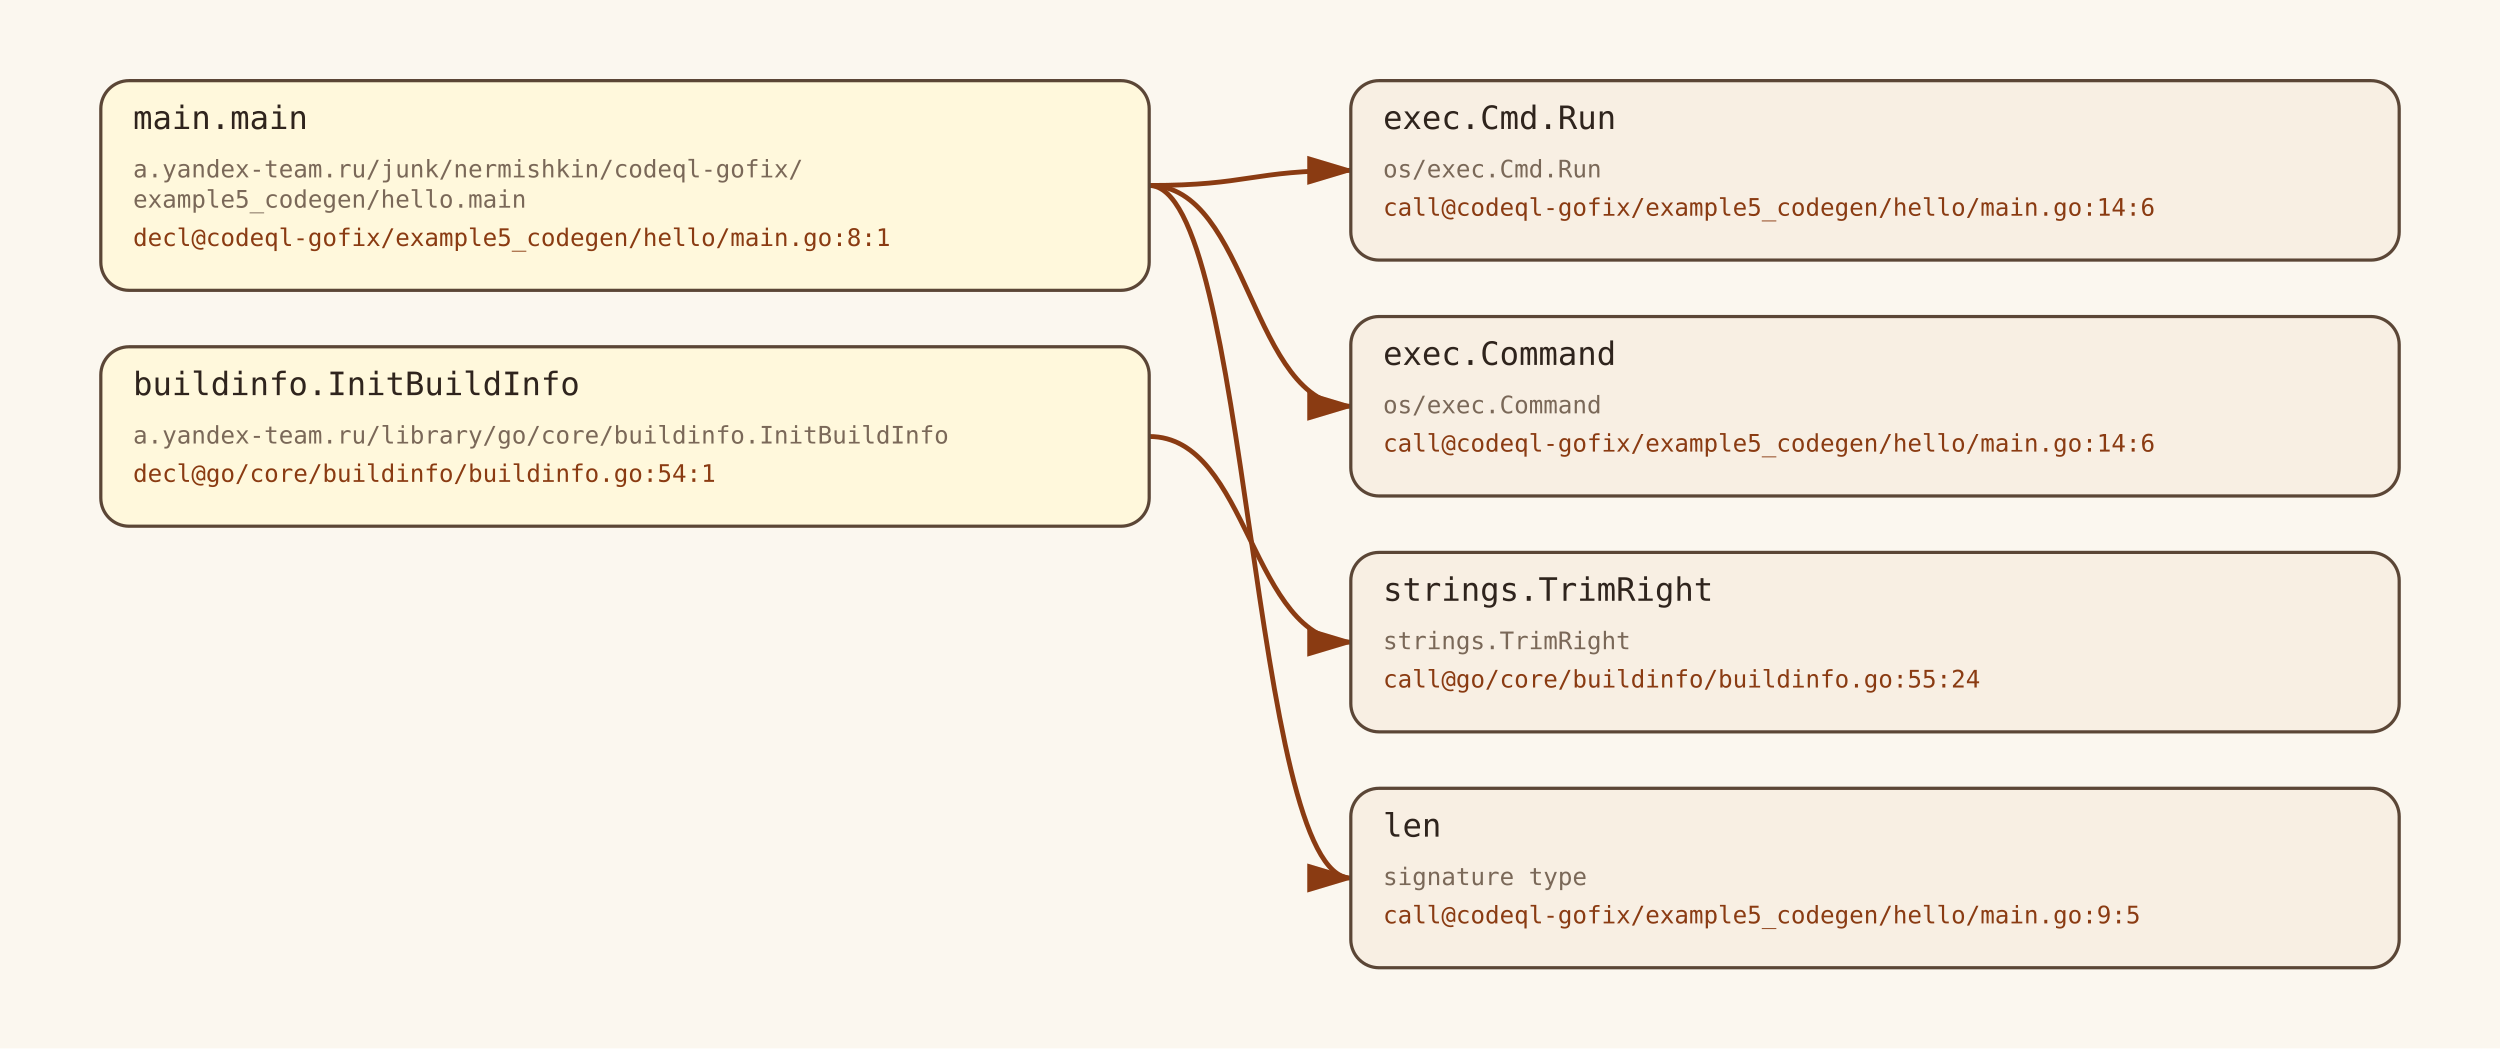
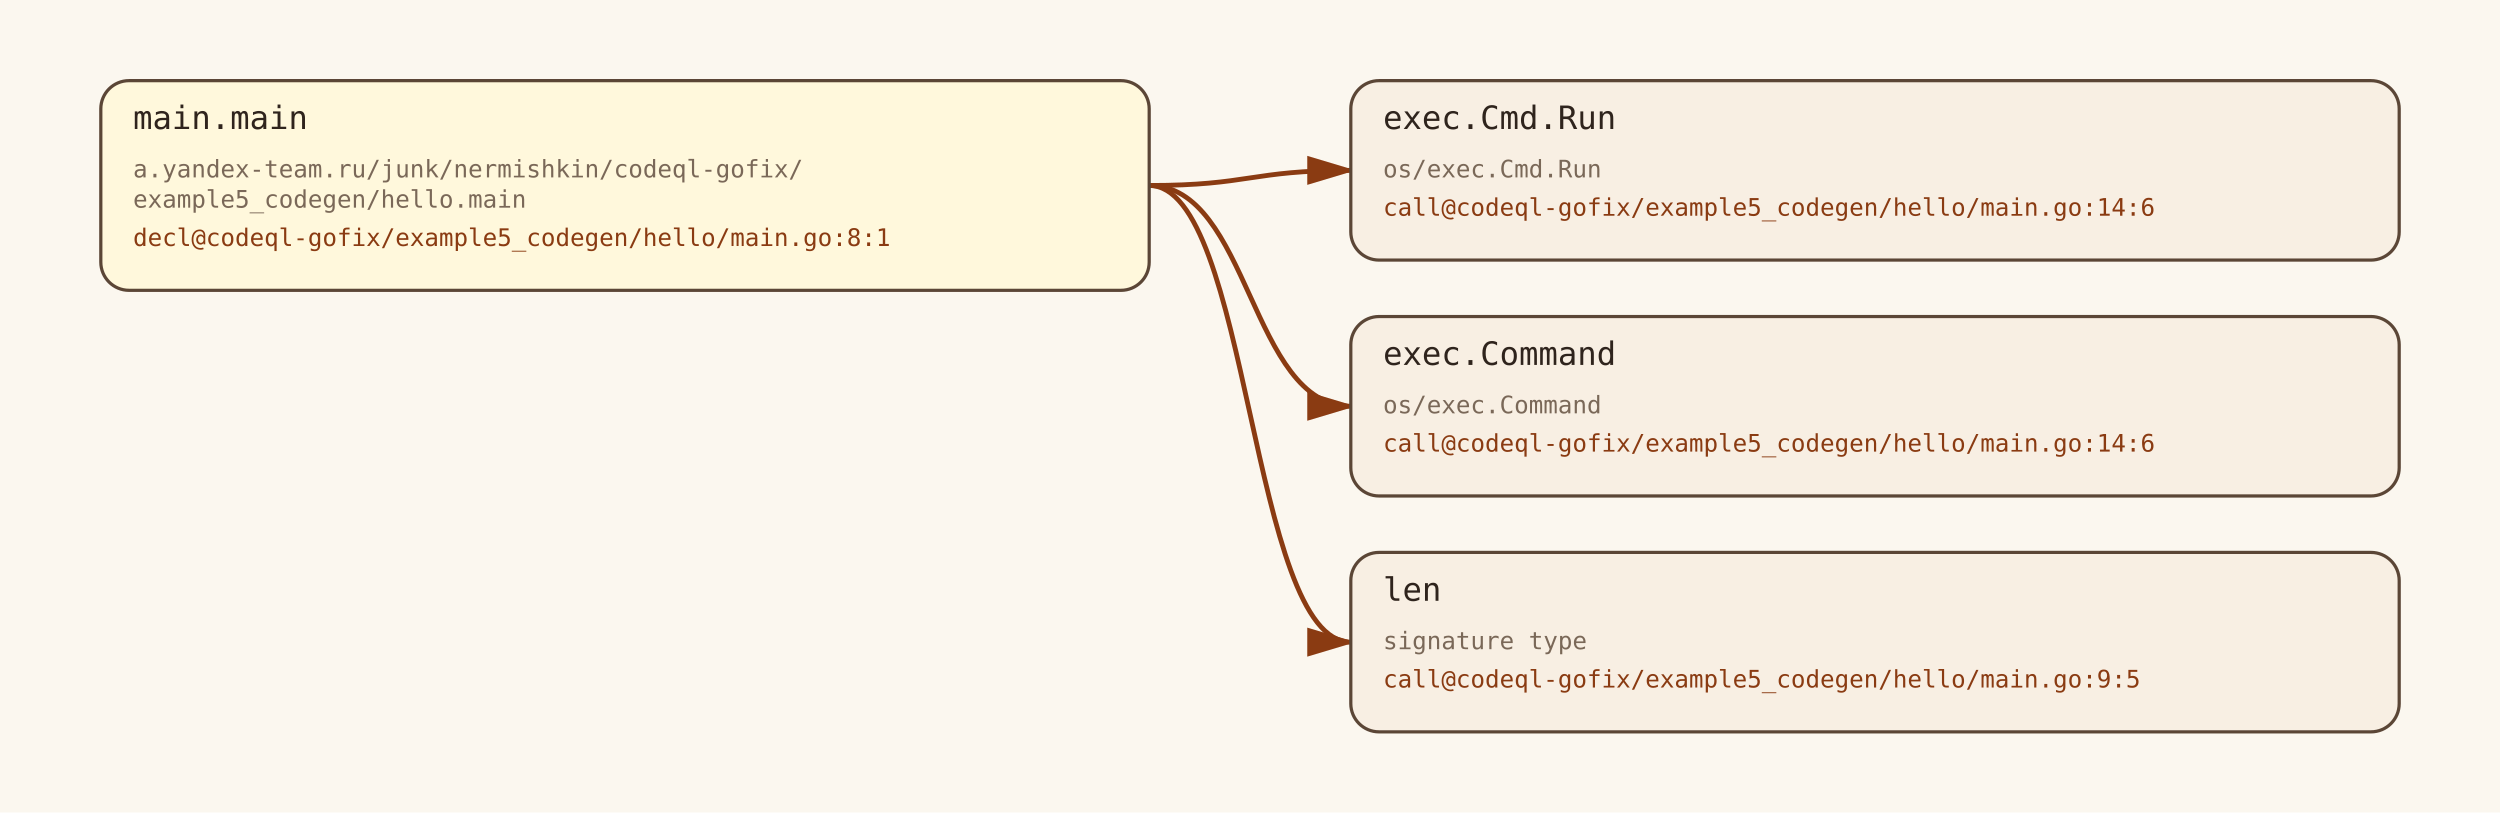
- <svg xmlns="http://www.w3.org/2000/svg" width="1240" height="520" viewBox="0 0 1240 520">
+ <svg xmlns="http://www.w3.org/2000/svg" width="1240" height="403" viewBox="0 0 1240 403">
  <defs>
    <marker id="arrow" markerWidth="10" markerHeight="10" refX="9" refY="3" orient="auto" markerUnits="strokeWidth">
      <path d="M0,0 L10,3 L0,6 z" fill="#8a3b12" />
    </marker>
  </defs>
  <rect width="100%" height="100%" fill="#fbf7ef" />
-   <path d="M 570 92.0 C 620.0 92.0, 620.0 435.5, 670 435.5" fill="none" stroke="#8a3b12" stroke-width="2.4" marker-end="url(#arrow)" />
+   <path d="M 570 92.0 C 620.0 92.0, 620.0 318.5, 670 318.5" fill="none" stroke="#8a3b12" stroke-width="2.4" marker-end="url(#arrow)" />
  <path d="M 570 92.0 C 620.0 92.0, 620.0 201.5, 670 201.5" fill="none" stroke="#8a3b12" stroke-width="2.4" marker-end="url(#arrow)" />
  <path d="M 570 92.0 C 620.0 92.0, 620.0 84.5, 670 84.5" fill="none" stroke="#8a3b12" stroke-width="2.4" marker-end="url(#arrow)" />
-   <path d="M 570 216.5 C 620.0 216.5, 620.0 318.5, 670 318.5" fill="none" stroke="#8a3b12" stroke-width="2.4" marker-end="url(#arrow)" />
  <rect x="50" y="40" rx="14" ry="14" width="520" height="104" fill="#fff8dc" stroke="#5b4636" stroke-width="1.6" />
  <text x="66" y="64" font-family="monospace" font-size="16" fill="#2f241d">main.main</text>
  <text x="66" y="88" font-family="monospace" font-size="12" fill="#7a6858">a.yandex-team.ru/junk/nermishkin/codeql-gofix/</text>
  <text x="66" y="103" font-family="monospace" font-size="12" fill="#7a6858">example5_codegen/hello.main</text>
  <text x="66" y="122" font-family="monospace" font-size="12" fill="#8a3b12">decl@codeql-gofix/example5_codegen/hello/main.go:8:1</text>
  <rect x="670" y="157" rx="14" ry="14" width="520" height="89" fill="#f8efe3" stroke="#5b4636" stroke-width="1.6" />
  <text x="686" y="181" font-family="monospace" font-size="16" fill="#2f241d">exec.Command</text>
  <text x="686" y="205" font-family="monospace" font-size="12" fill="#7a6858">os/exec.Command</text>
  <text x="686" y="224" font-family="monospace" font-size="12" fill="#8a3b12">call@codeql-gofix/example5_codegen/hello/main.go:14:6</text>
  <rect x="670" y="40" rx="14" ry="14" width="520" height="89" fill="#f8efe3" stroke="#5b4636" stroke-width="1.6" />
  <text x="686" y="64" font-family="monospace" font-size="16" fill="#2f241d">exec.Cmd.Run</text>
  <text x="686" y="88" font-family="monospace" font-size="12" fill="#7a6858">os/exec.Cmd.Run</text>
  <text x="686" y="107" font-family="monospace" font-size="12" fill="#8a3b12">call@codeql-gofix/example5_codegen/hello/main.go:14:6</text>
-   <rect x="50" y="172" rx="14" ry="14" width="520" height="89" fill="#fff8dc" stroke="#5b4636" stroke-width="1.6" />
-   <text x="66" y="196" font-family="monospace" font-size="16" fill="#2f241d">buildinfo.InitBuildInfo</text>
-   <text x="66" y="220" font-family="monospace" font-size="12" fill="#7a6858">a.yandex-team.ru/library/go/core/buildinfo.InitBuildInfo</text>
-   <text x="66" y="239" font-family="monospace" font-size="12" fill="#8a3b12">decl@go/core/buildinfo/buildinfo.go:54:1</text>
  <rect x="670" y="274" rx="14" ry="14" width="520" height="89" fill="#f8efe3" stroke="#5b4636" stroke-width="1.6" />
-   <text x="686" y="298" font-family="monospace" font-size="16" fill="#2f241d">strings.TrimRight</text>
-   <text x="686" y="322" font-family="monospace" font-size="12" fill="#7a6858">strings.TrimRight</text>
-   <text x="686" y="341" font-family="monospace" font-size="12" fill="#8a3b12">call@go/core/buildinfo/buildinfo.go:55:24</text>
-   <rect x="670" y="391" rx="14" ry="14" width="520" height="89" fill="#f8efe3" stroke="#5b4636" stroke-width="1.6" />
-   <text x="686" y="415" font-family="monospace" font-size="16" fill="#2f241d">len</text>
-   <text x="686" y="439" font-family="monospace" font-size="12" fill="#7a6858">signature type</text>
-   <text x="686" y="458" font-family="monospace" font-size="12" fill="#8a3b12">call@codeql-gofix/example5_codegen/hello/main.go:9:5</text>
+   <text x="686" y="298" font-family="monospace" font-size="16" fill="#2f241d">len</text>
+   <text x="686" y="322" font-family="monospace" font-size="12" fill="#7a6858">signature type</text>
+   <text x="686" y="341" font-family="monospace" font-size="12" fill="#8a3b12">call@codeql-gofix/example5_codegen/hello/main.go:9:5</text>
</svg>
